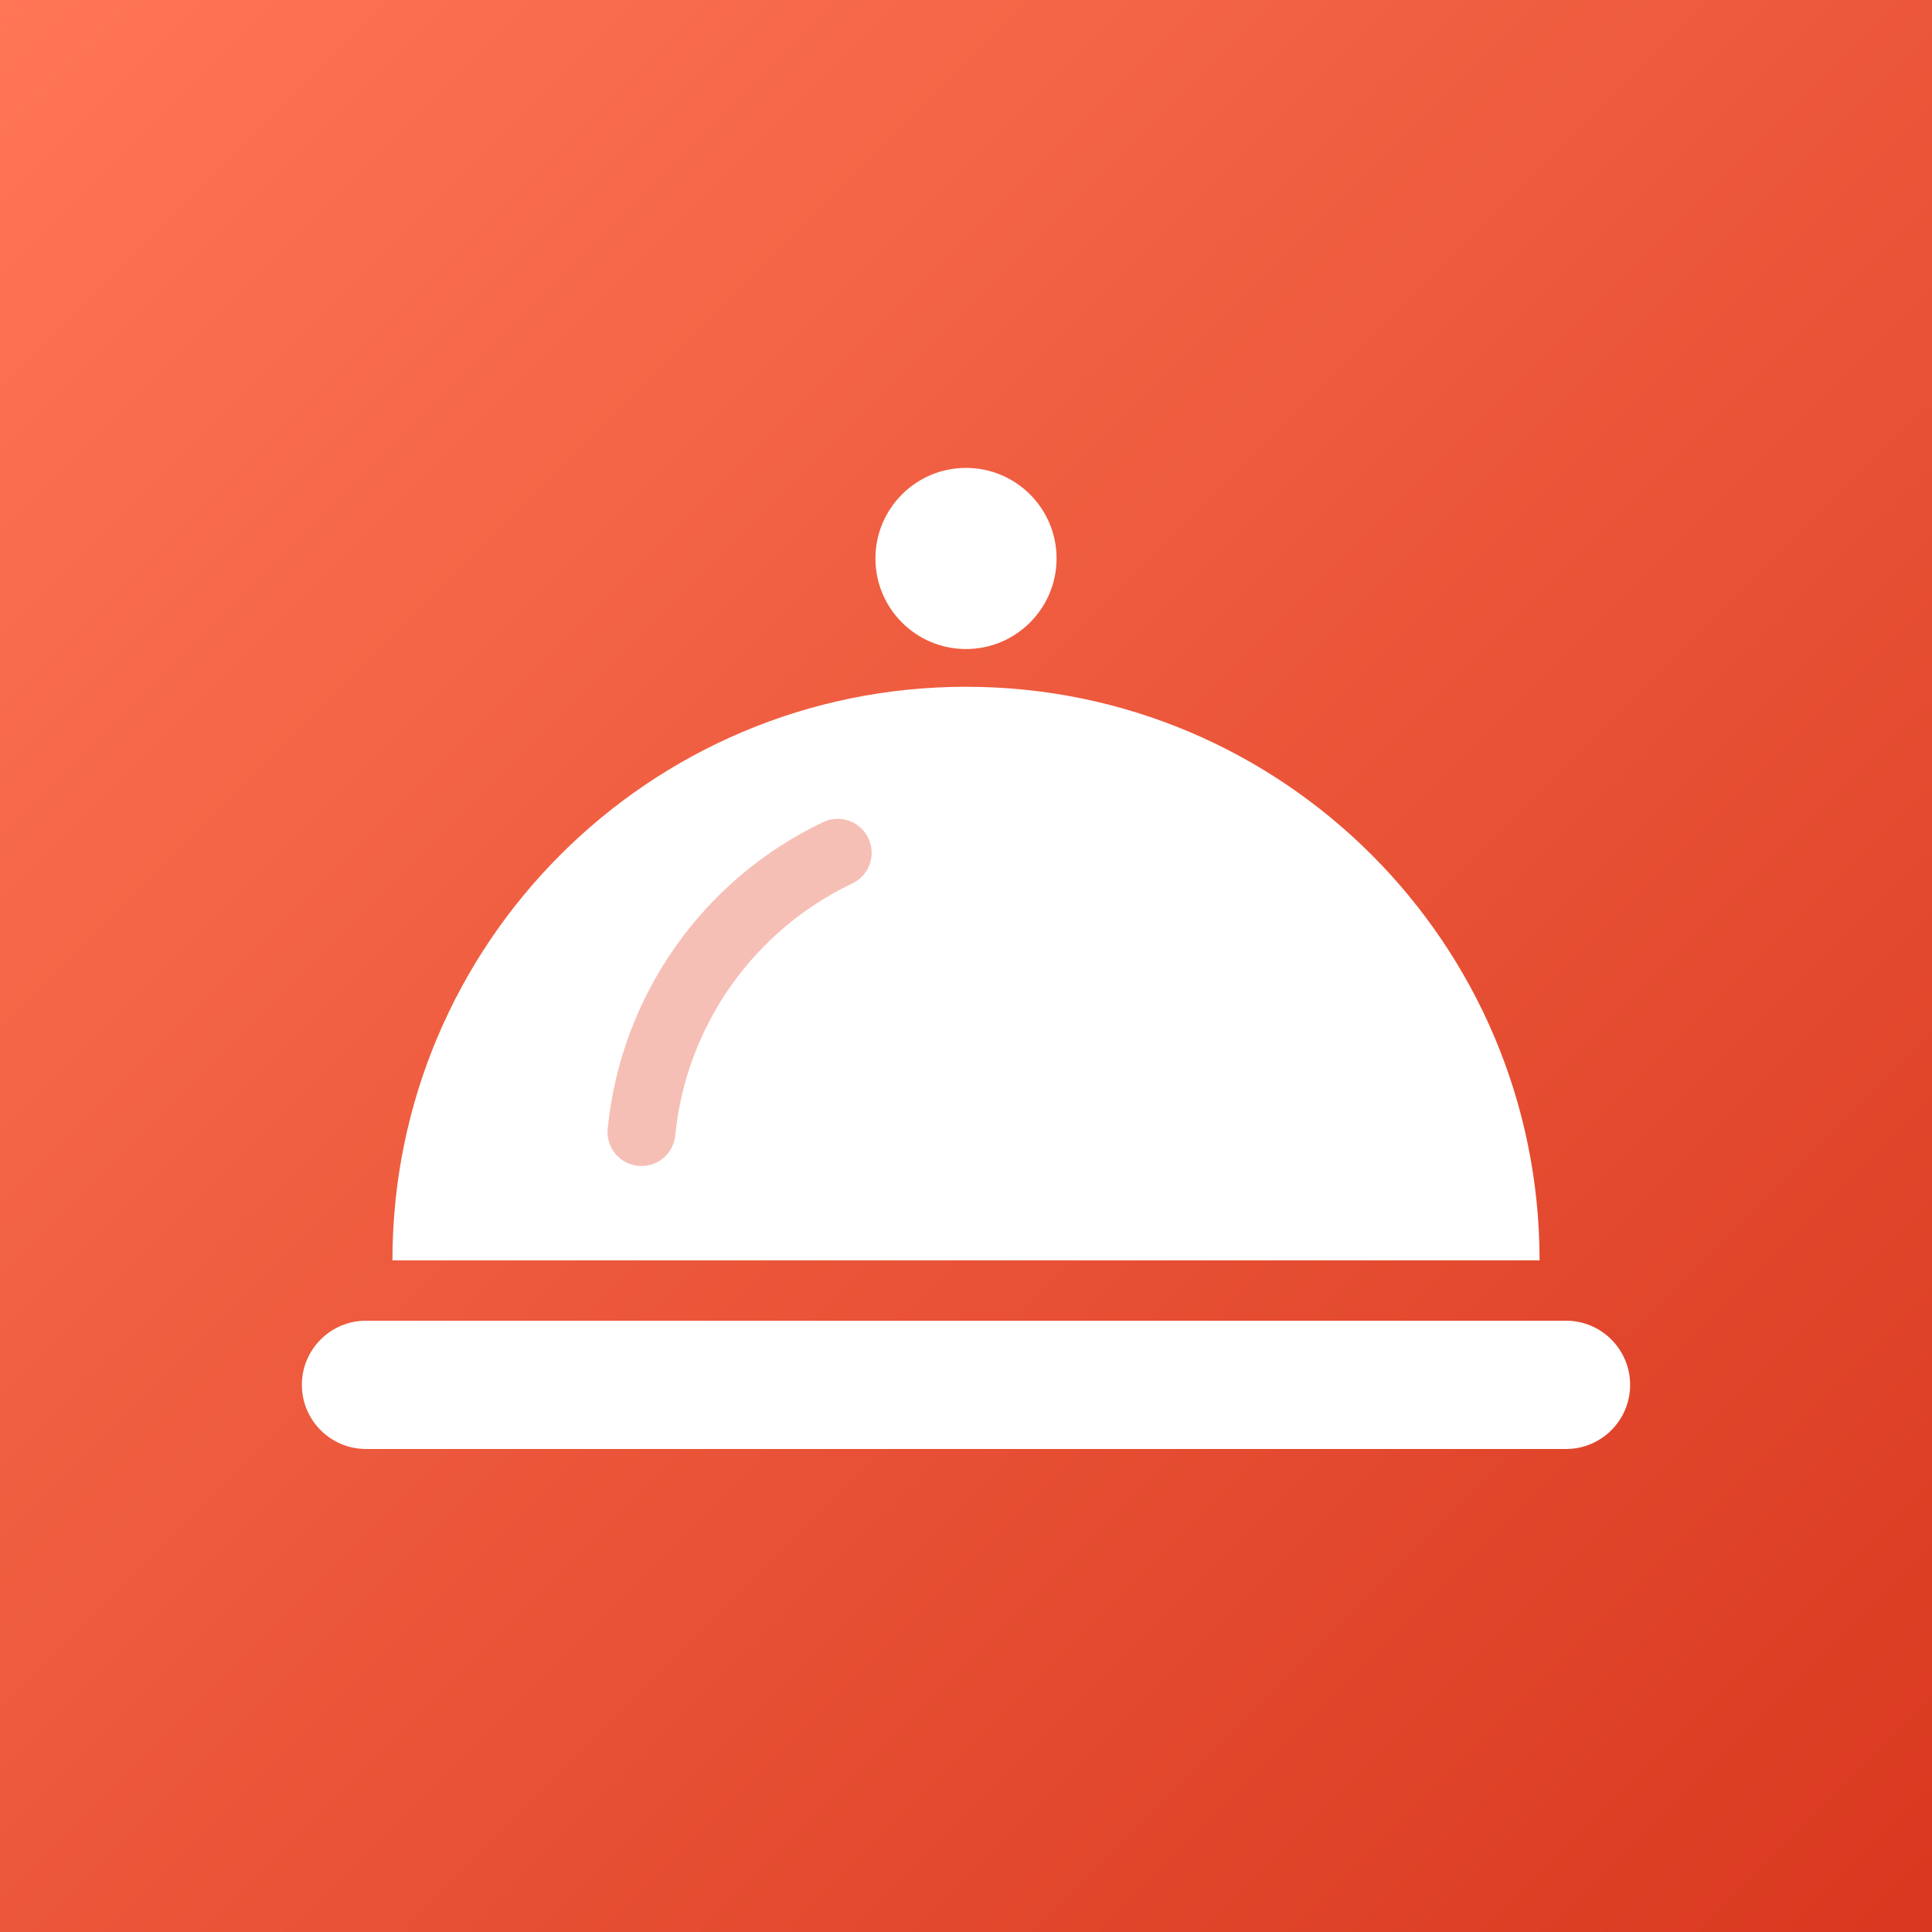
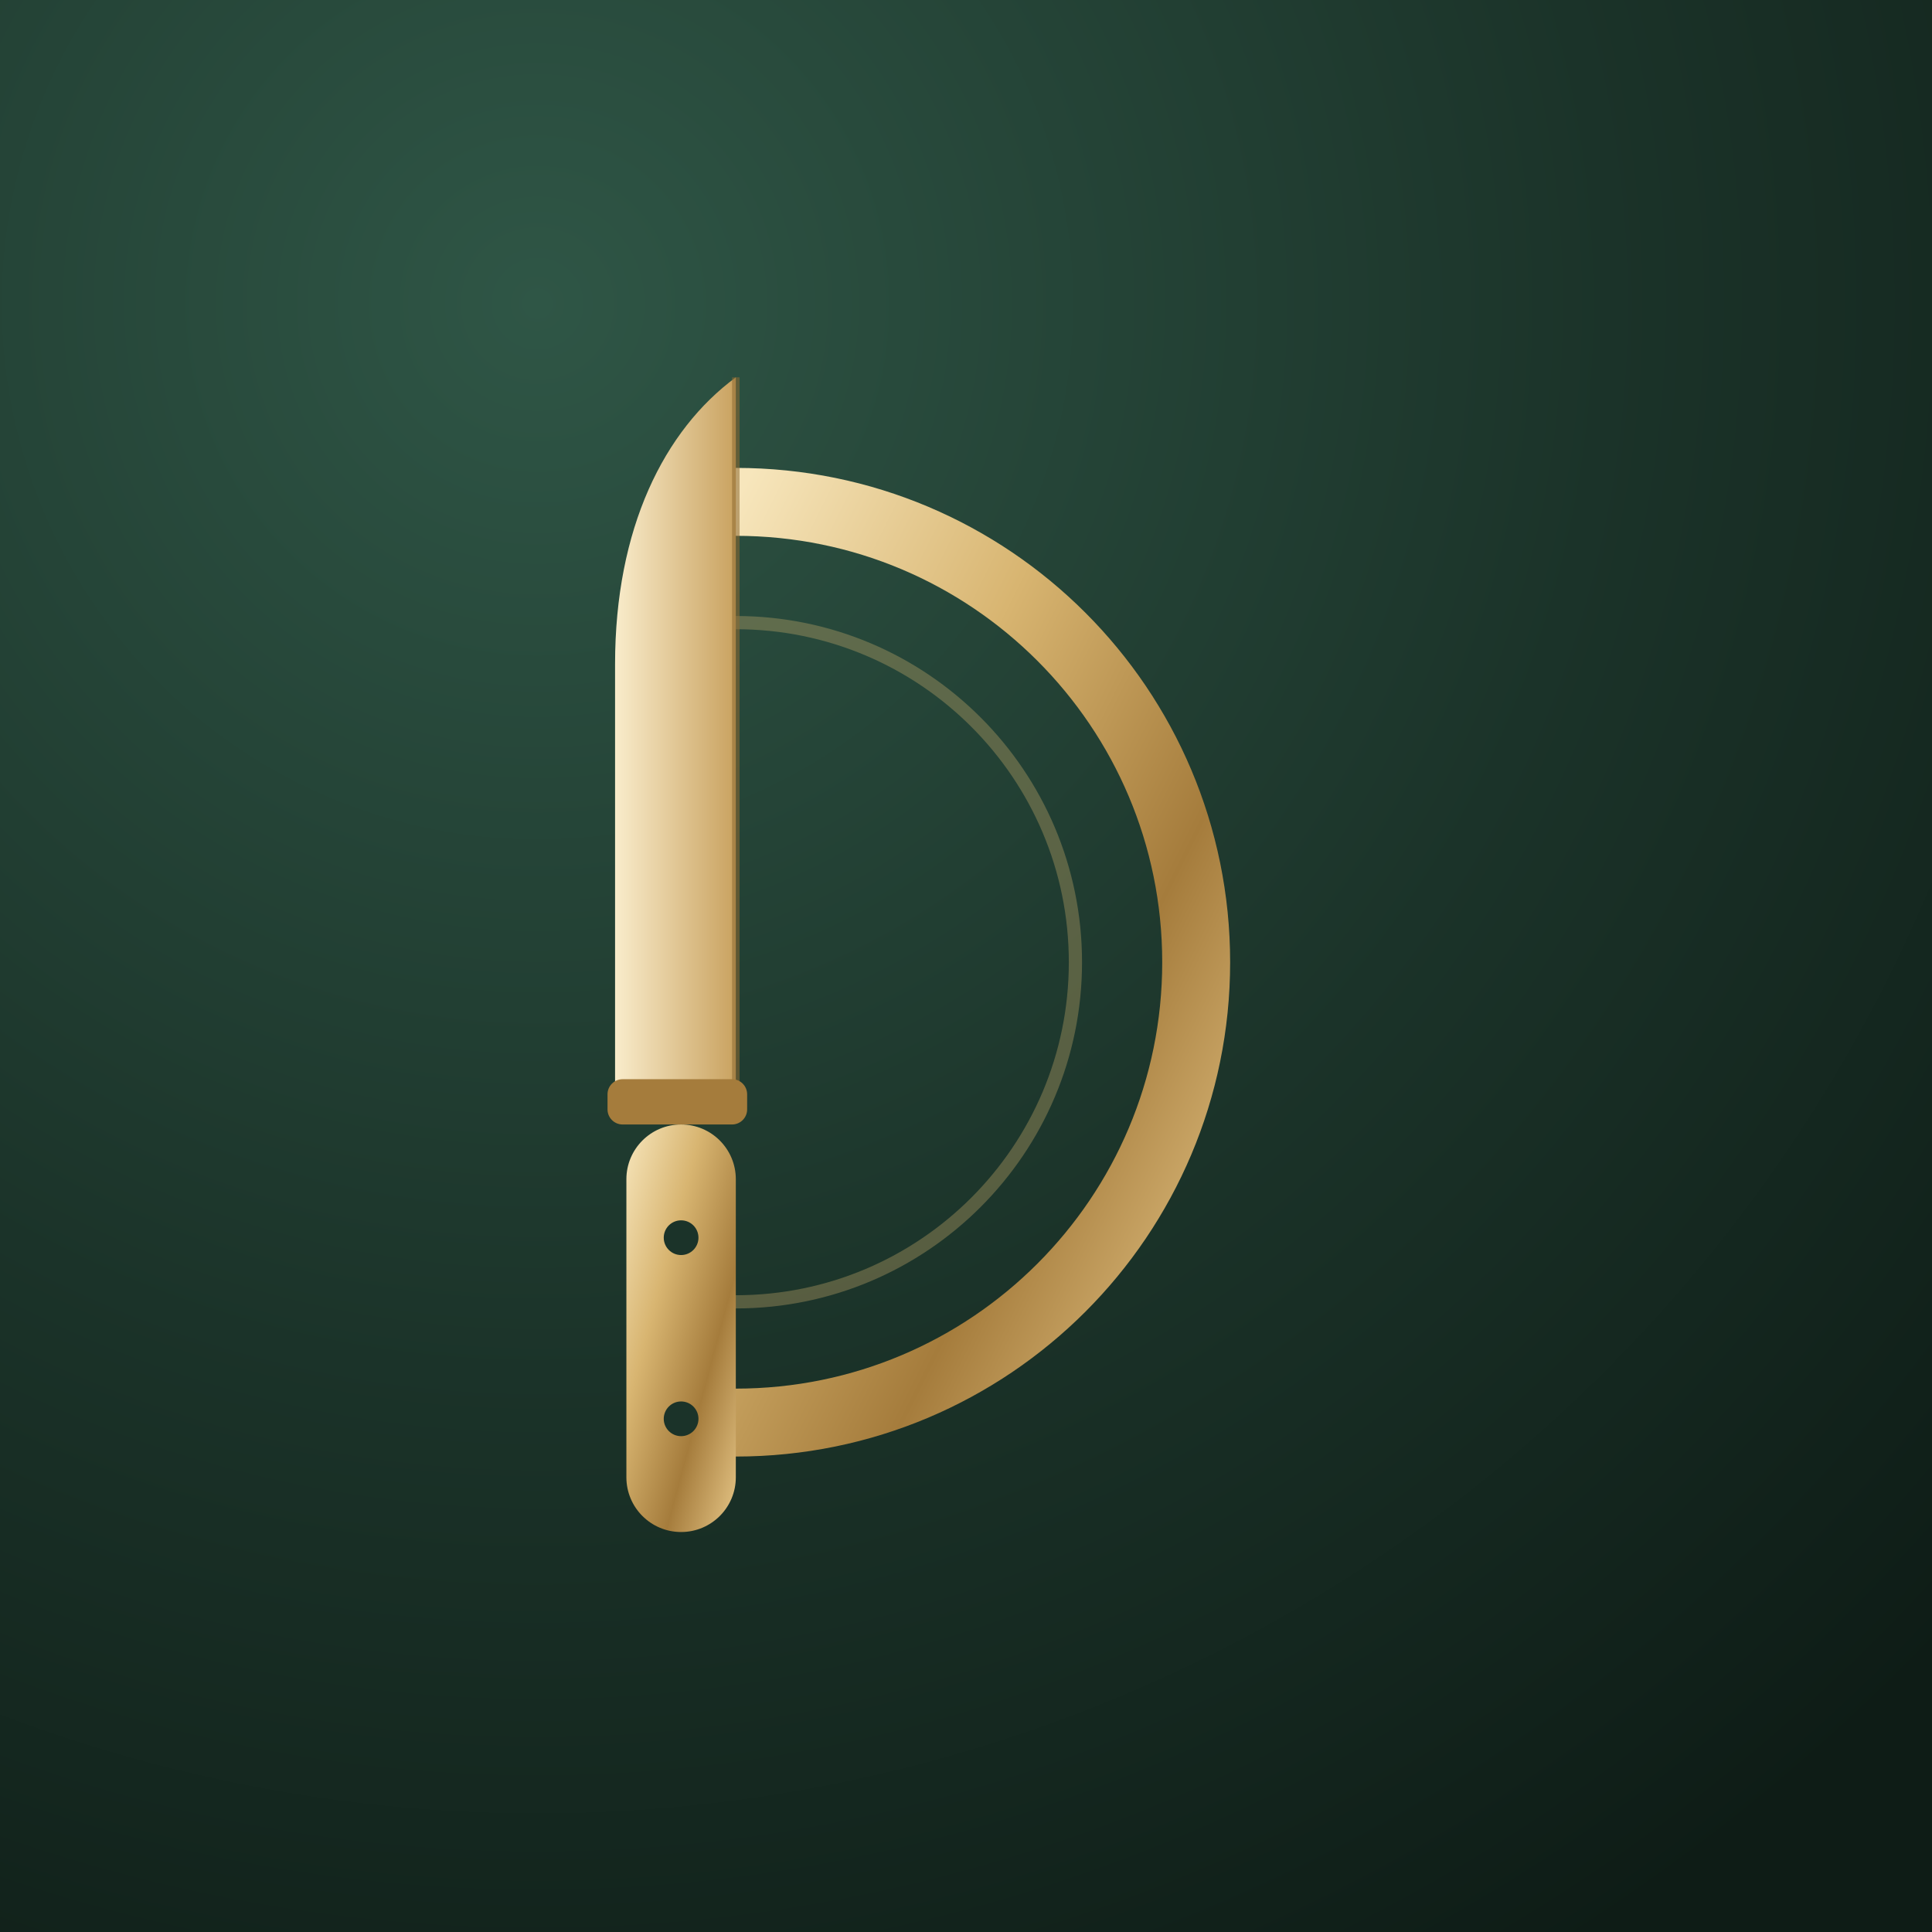
<svg xmlns="http://www.w3.org/2000/svg" viewBox="0 0 512 512">
  <defs>
-     <linearGradient id="g" x1="0" y1="0" x2="1" y2="1">
-       <stop offset="0" stop-color="#FF7656" />
-       <stop offset="1" stop-color="#D8381F" />
+     <radialGradient id="bg" cx="28%" cy="16%" r="100%">
+       <stop offset="0" stop-color="#2F5646" />
+       <stop offset="0.55" stop-color="#1B3329" />
+       <stop offset="1" stop-color="#0E1C16" />
+     </radialGradient>
+     <linearGradient id="brass" x1="0" y1="0" x2="1" y2="1">
+       <stop offset="0" stop-color="#F7E6BC" />
+       <stop offset="0.35" stop-color="#D8B571" />
+       <stop offset="0.68" stop-color="#A57C3C" />
+       <stop offset="1" stop-color="#E6C687" />
+     </linearGradient>
+     <linearGradient id="blade" x1="0" y1="0" x2="1" y2="0">
+       <stop offset="0" stop-color="#F9ECCB" />
+       <stop offset="1" stop-color="#C9A260" />
    </linearGradient>
  </defs>
-   <rect width="512" height="512" fill="url(#g)" />
-   <g transform="translate(256 256) scale(SCALE) translate(-256 -266)">
-     <circle cx="256" cy="148" r="24" fill="#fff" />
-     <path d="M104 334a152 152 0 0 1 304 0z" fill="#fff" />
-     <rect x="80" y="350" width="352" height="34" rx="17" fill="#fff" />
-     <path d="M170 300a92 92 0 0 1 52-74" stroke="#E4482F" stroke-opacity=".35" stroke-width="18" stroke-linecap="round" fill="none" />
+   <rect width="512" height="512" fill="url(#bg)" />
+   <g transform="translate(256 256) scale(SCALE) translate(-244 -255)">
+     <path d="M195 133A122 122 0 0 1 195 377" fill="none" stroke="url(#brass)" stroke-width="18" stroke-linecap="round" />
+     <path d="M195 165A90 90 0 0 1 195 345" fill="none" stroke="#D8B571" stroke-opacity=".32" stroke-width="3.5" stroke-linecap="round" />
+     <path d="M195 100L195 288L163 288L163 176C163 140 176 114 195 100Z" fill="url(#blade)" />
+     <path d="M195 100L195 288" stroke="#8F6A32" stroke-opacity=".55" stroke-width="2" />
+     <rect x="161" y="286" width="37" height="12" rx="4" fill="#A57C3C" />
+     <rect x="166" y="298" width="29" height="108" rx="14.5" fill="url(#brass)" />
+     <circle cx="180.5" cy="328" r="4.6" fill="#1B3329" />
+     <circle cx="180.5" cy="376" r="4.6" fill="#1B3329" />
  </g>
</svg>
